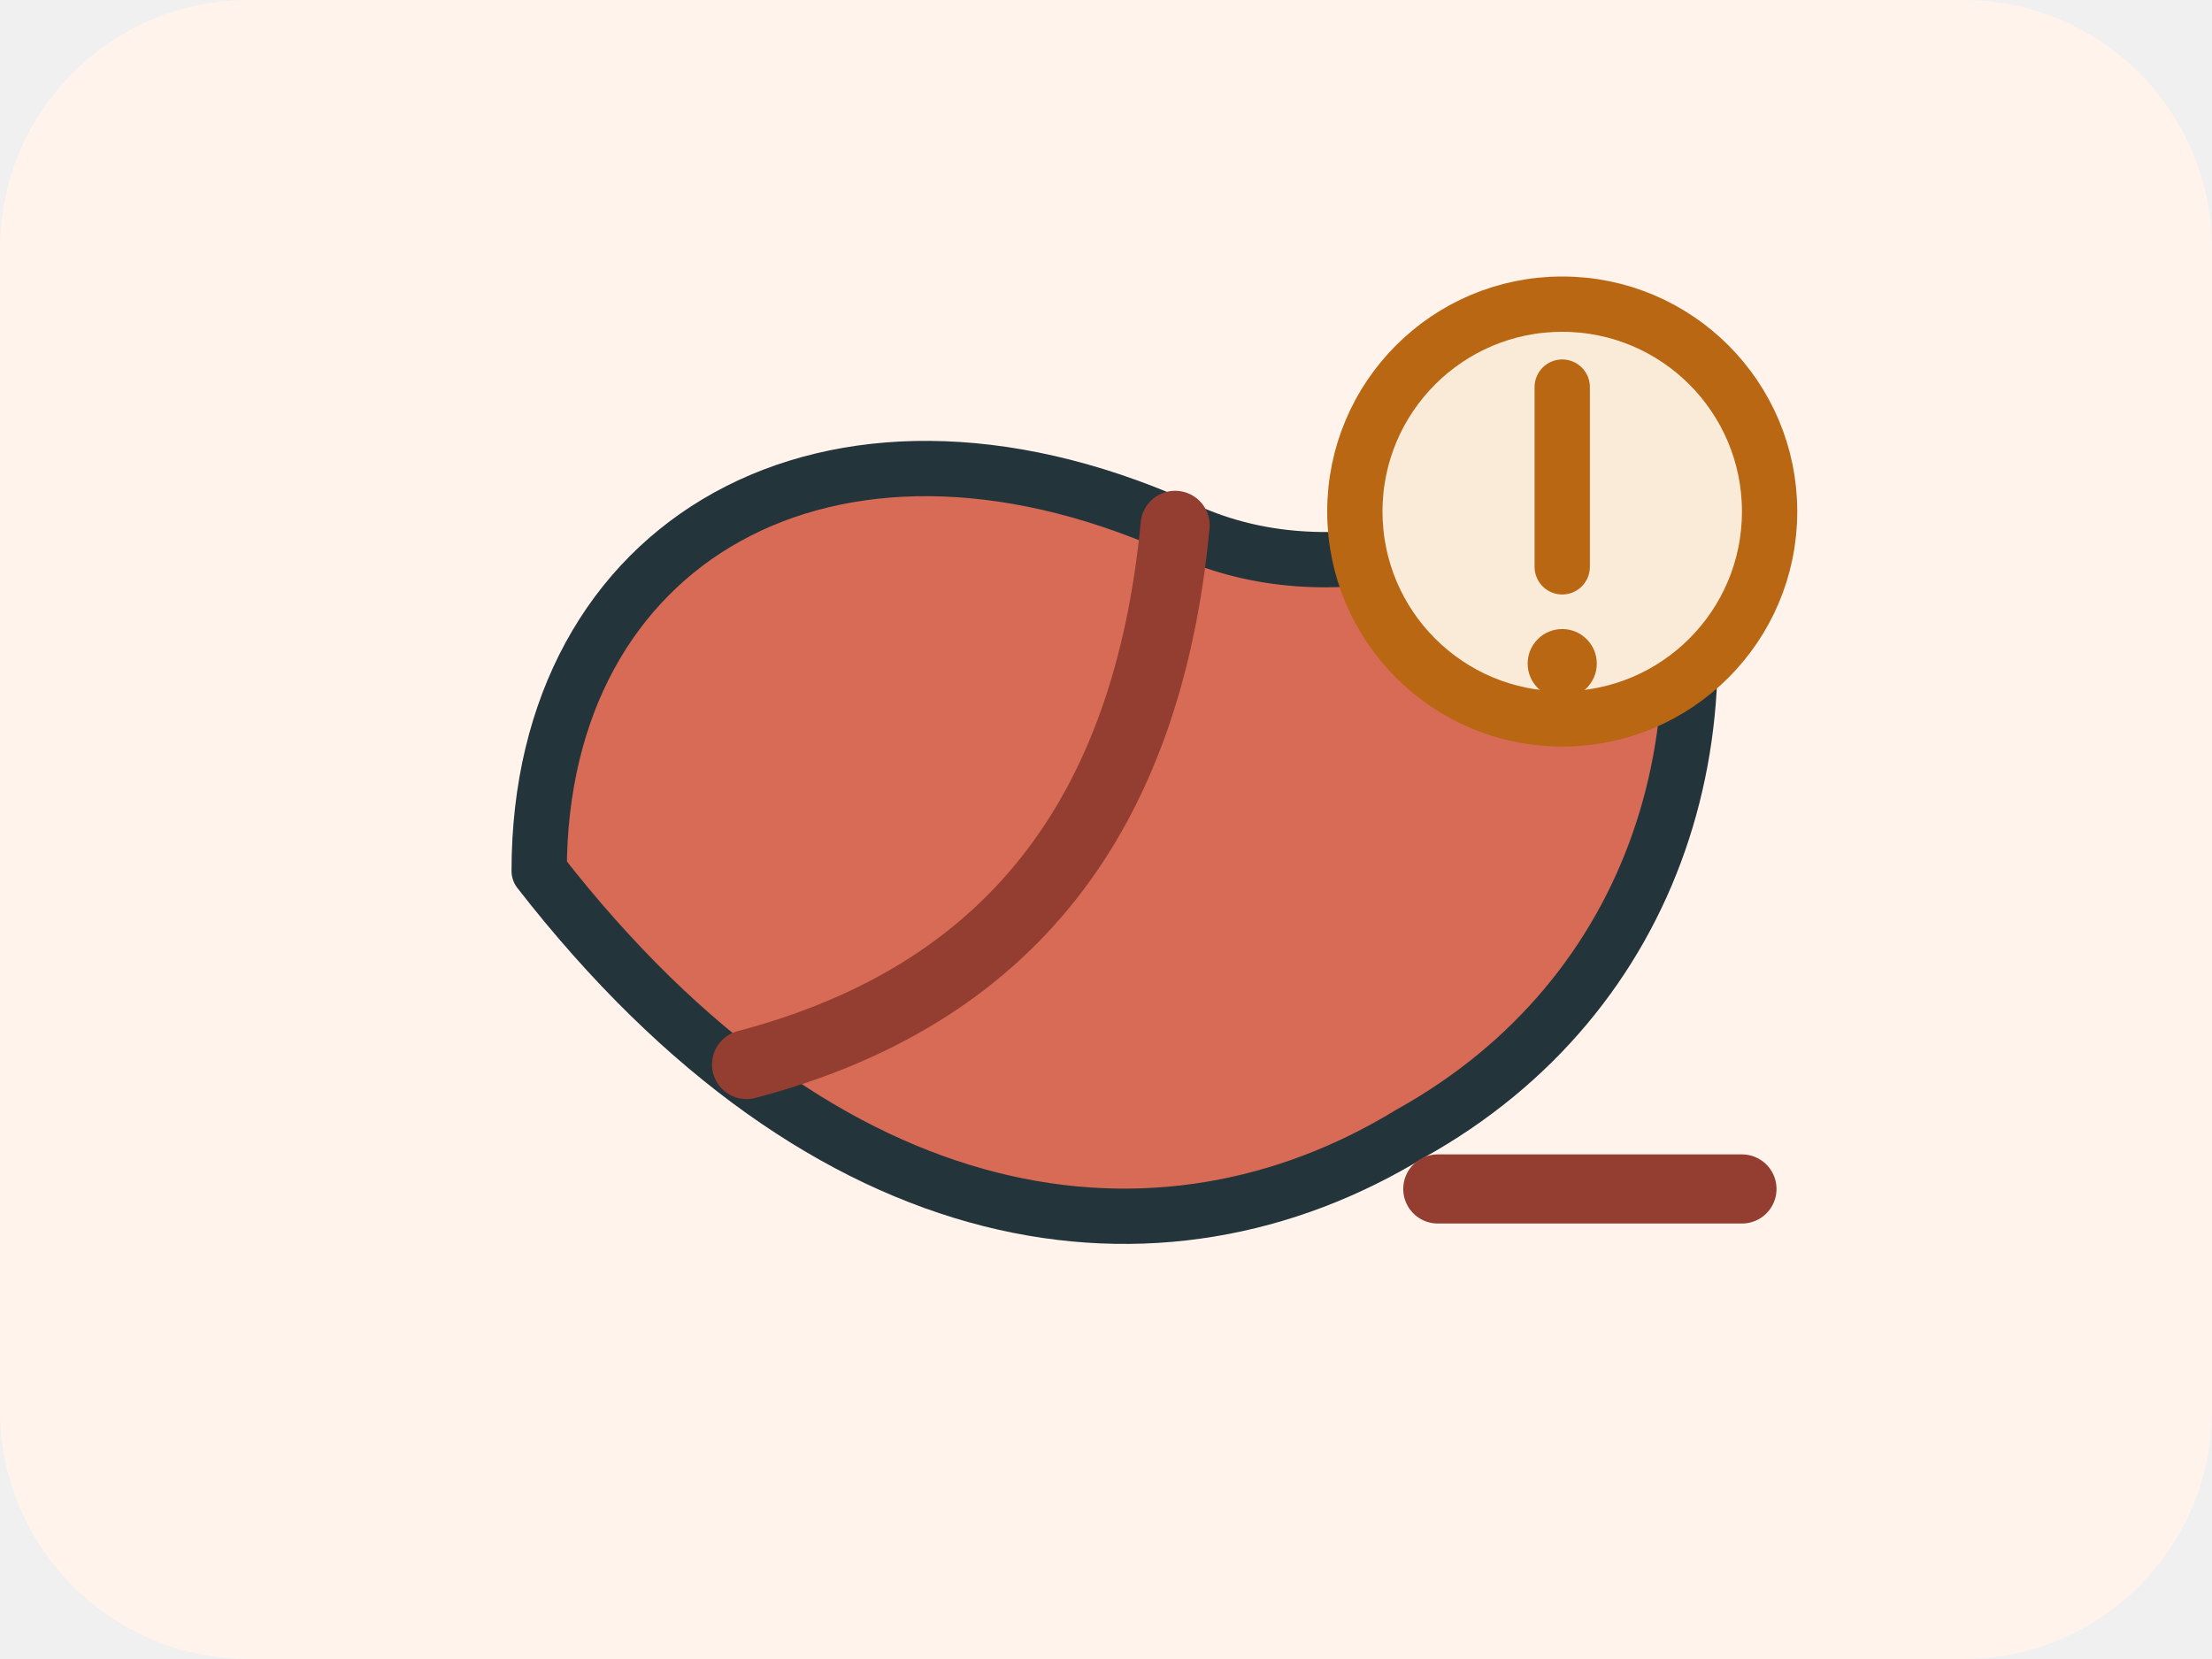
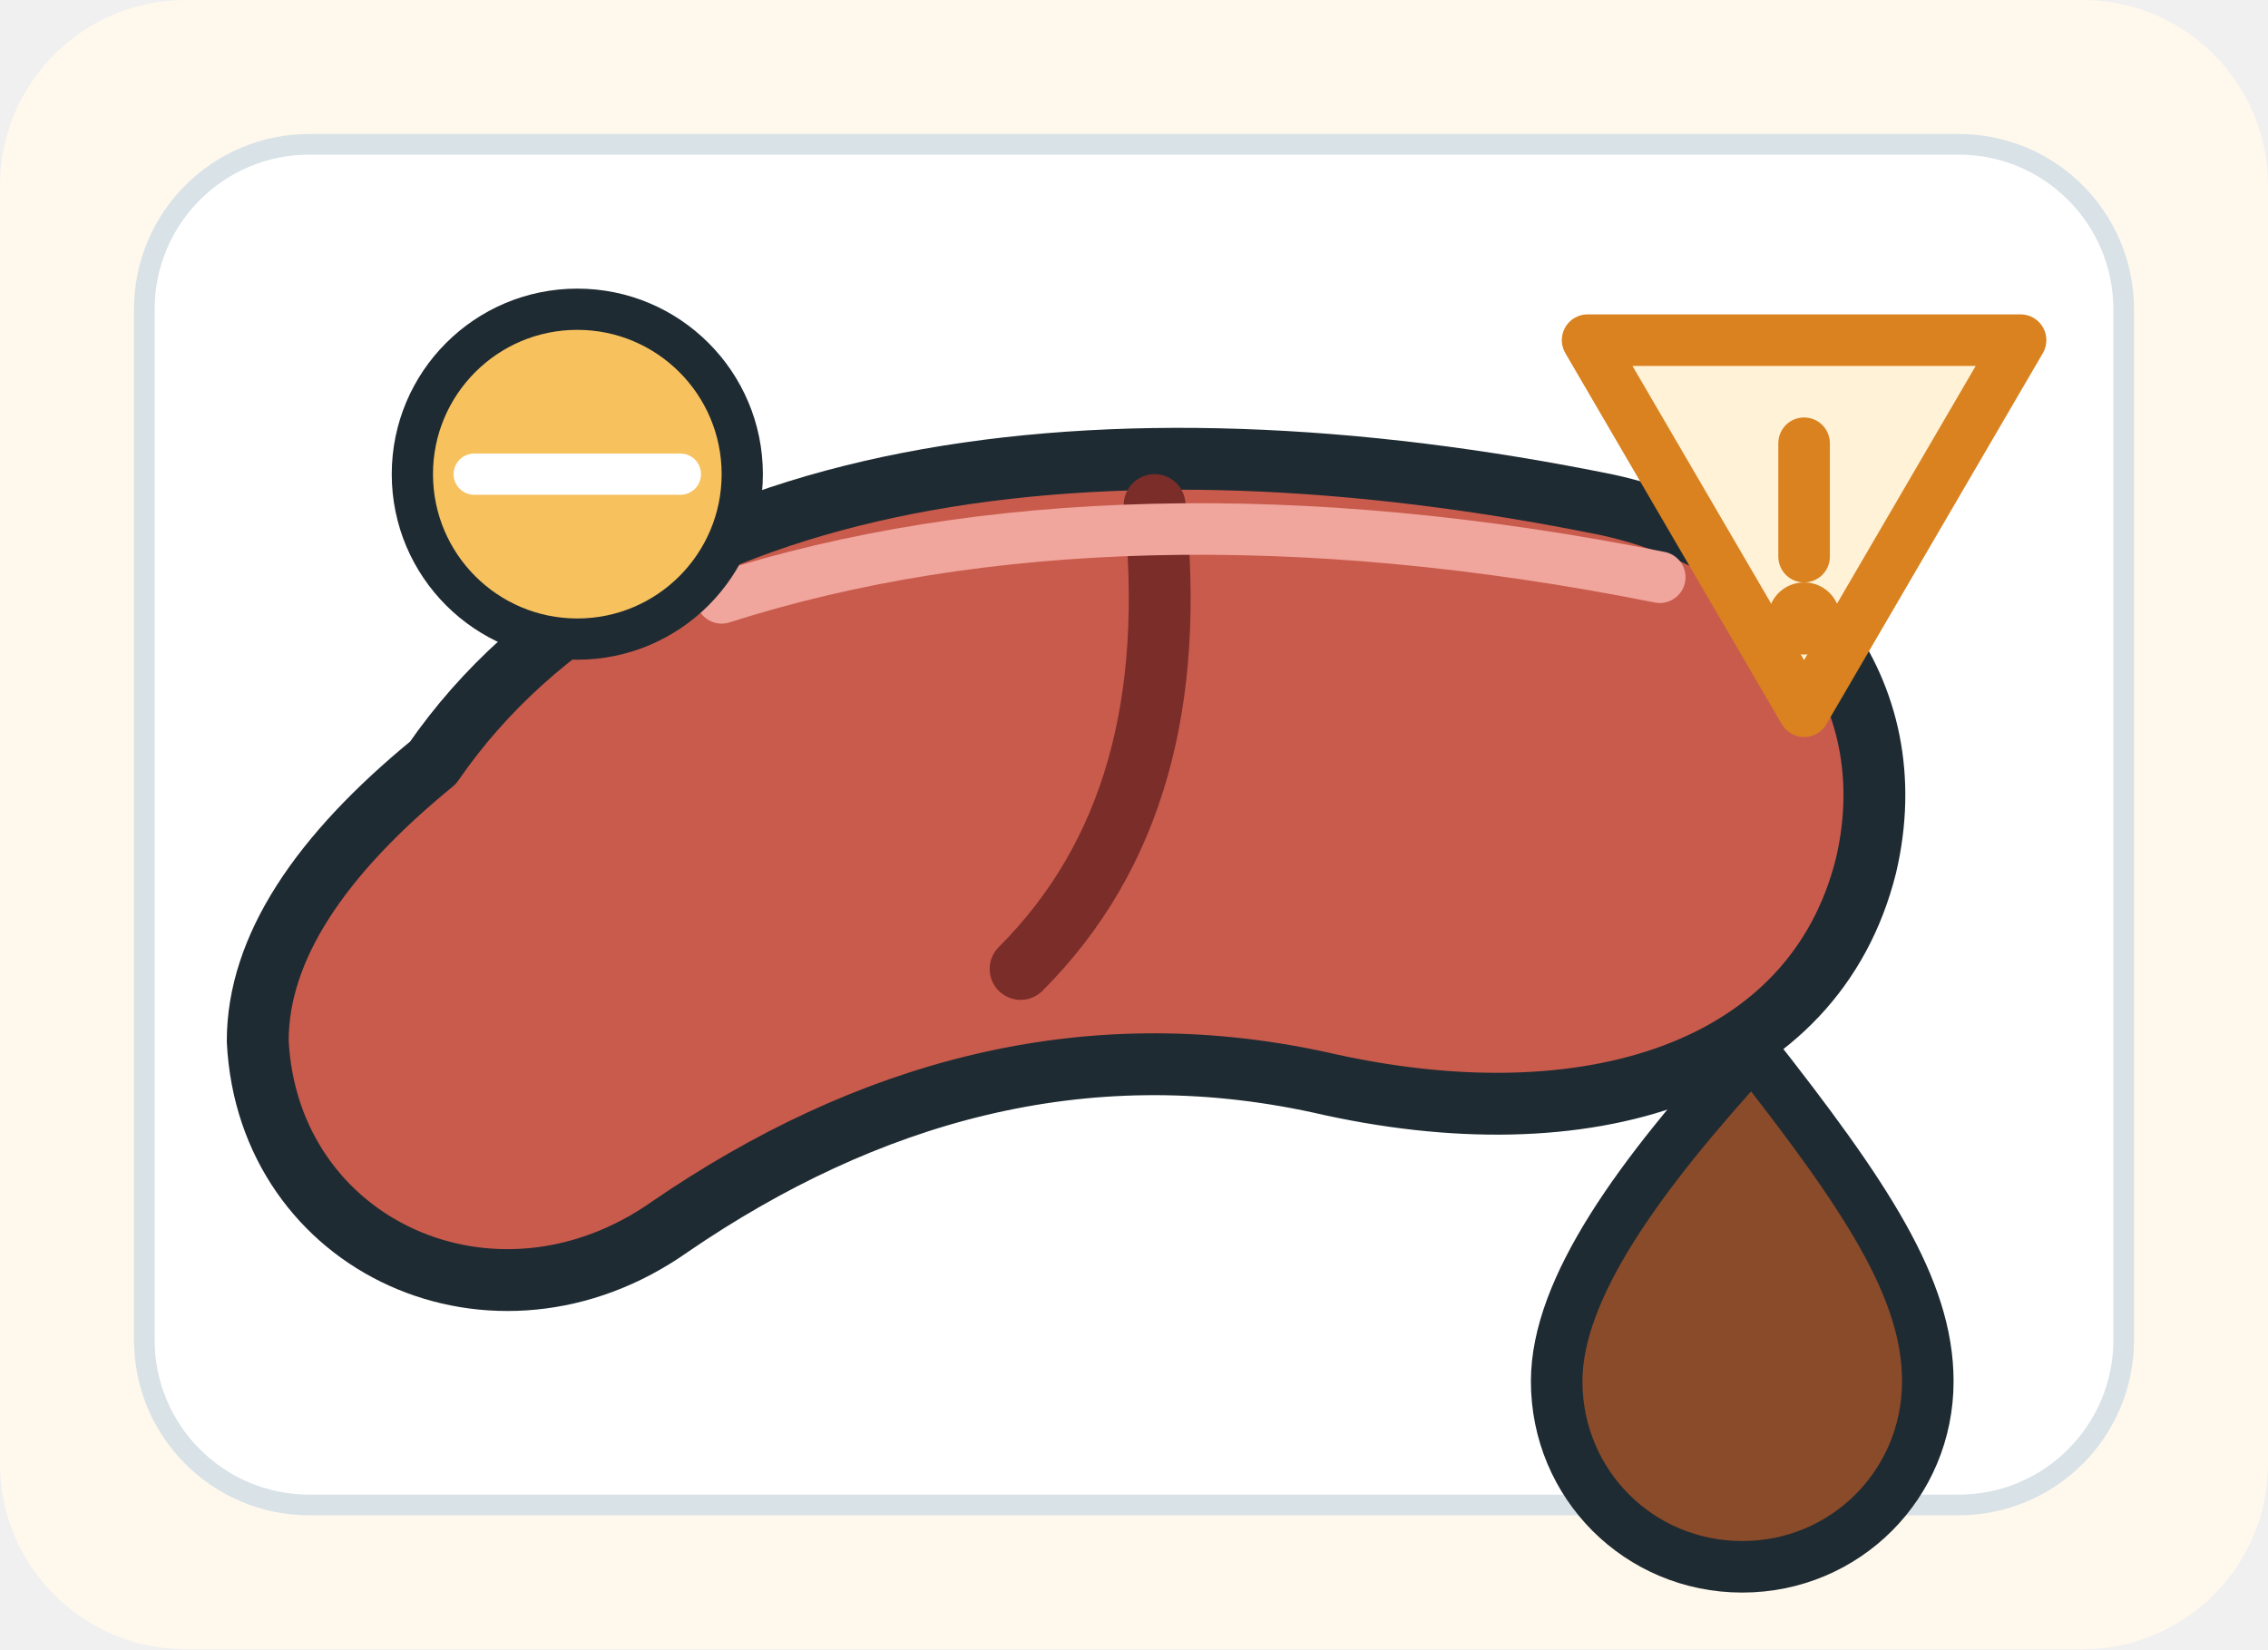
- <svg xmlns="http://www.w3.org/2000/svg" viewBox="0 0 160 120" role="img" aria-label="Liver caution">
-   <rect width="160" height="120" rx="18" fill="#fff3ec" />
-   <path d="M39 63c0-24 21-36 46-25 10 5 22 2 35-5 6 19 0 39-18 49-18 11-42 8-63-19z" fill="#d76b55" stroke="#24343b" stroke-width="4" stroke-linejoin="round" />
-   <path d="M85 38c-2 21-12 34-31 39" fill="none" stroke="#943d31" stroke-width="5" stroke-linecap="round" />
-   <circle cx="113" cy="37" r="15" fill="#faebd8" stroke="#b96712" stroke-width="4" />
-   <path d="M113 28v13" stroke="#b96712" stroke-width="4" stroke-linecap="round" />
-   <circle cx="113" cy="48" r="2.5" fill="#b96712" />
-   <path d="M104 86h22" stroke="#943d31" stroke-width="5" stroke-linecap="round" />
+ <svg xmlns="http://www.w3.org/2000/svg" viewBox="0 0 220 160" role="img" aria-labelledby="title desc">
+   <rect width="220" height="160" rx="18" fill="#fff8ed" />
+   <rect x="14" y="14" width="192" height="132" rx="16" fill="#ffffff" stroke="#d8e2e7" stroke-width="2" />
+   <path d="M42 74c20-29 65-35 114-25 18 4 29 18 25 35-5 20-27 27-53 21-23-5-44 1-63 14-17 12-39 2-40-18 0-9 6-18 17-27Z" fill="#c95b4c" stroke="#1f2b32" stroke-width="6" stroke-linejoin="round" />
+   <path d="M112 49c2 19-2 34-13 45" fill="none" stroke="#7b2d2a" stroke-width="6" stroke-linecap="round" />
+   <path d="M70 58c25-8 56-9 91-2" fill="none" stroke="#f0a59d" stroke-width="5" stroke-linecap="round" />
+   <path d="M170 102c11 14 17 23 17 32 0 10-8 18-18 18s-18-8-18-18c0-9 8-20 19-32Z" fill="#8a4b2a" stroke="#1f2b32" stroke-width="5" stroke-linejoin="round" />
+   <circle cx="56" cy="46" r="16" fill="#f7c15e" stroke="#1f2b32" stroke-width="4" />
+   <path d="M46 46h20" stroke="#ffffff" stroke-width="4" stroke-linecap="round" />
+   <path d="M154 33h42l-21 36-21-36Z" fill="#fff2d7" stroke="#d9821f" stroke-width="5" stroke-linejoin="round" />
+   <path d="M175 43v11" stroke="#d9821f" stroke-width="5" stroke-linecap="round" />
+   <circle cx="175" cy="60" r="3.5" fill="#d9821f" />
</svg>
